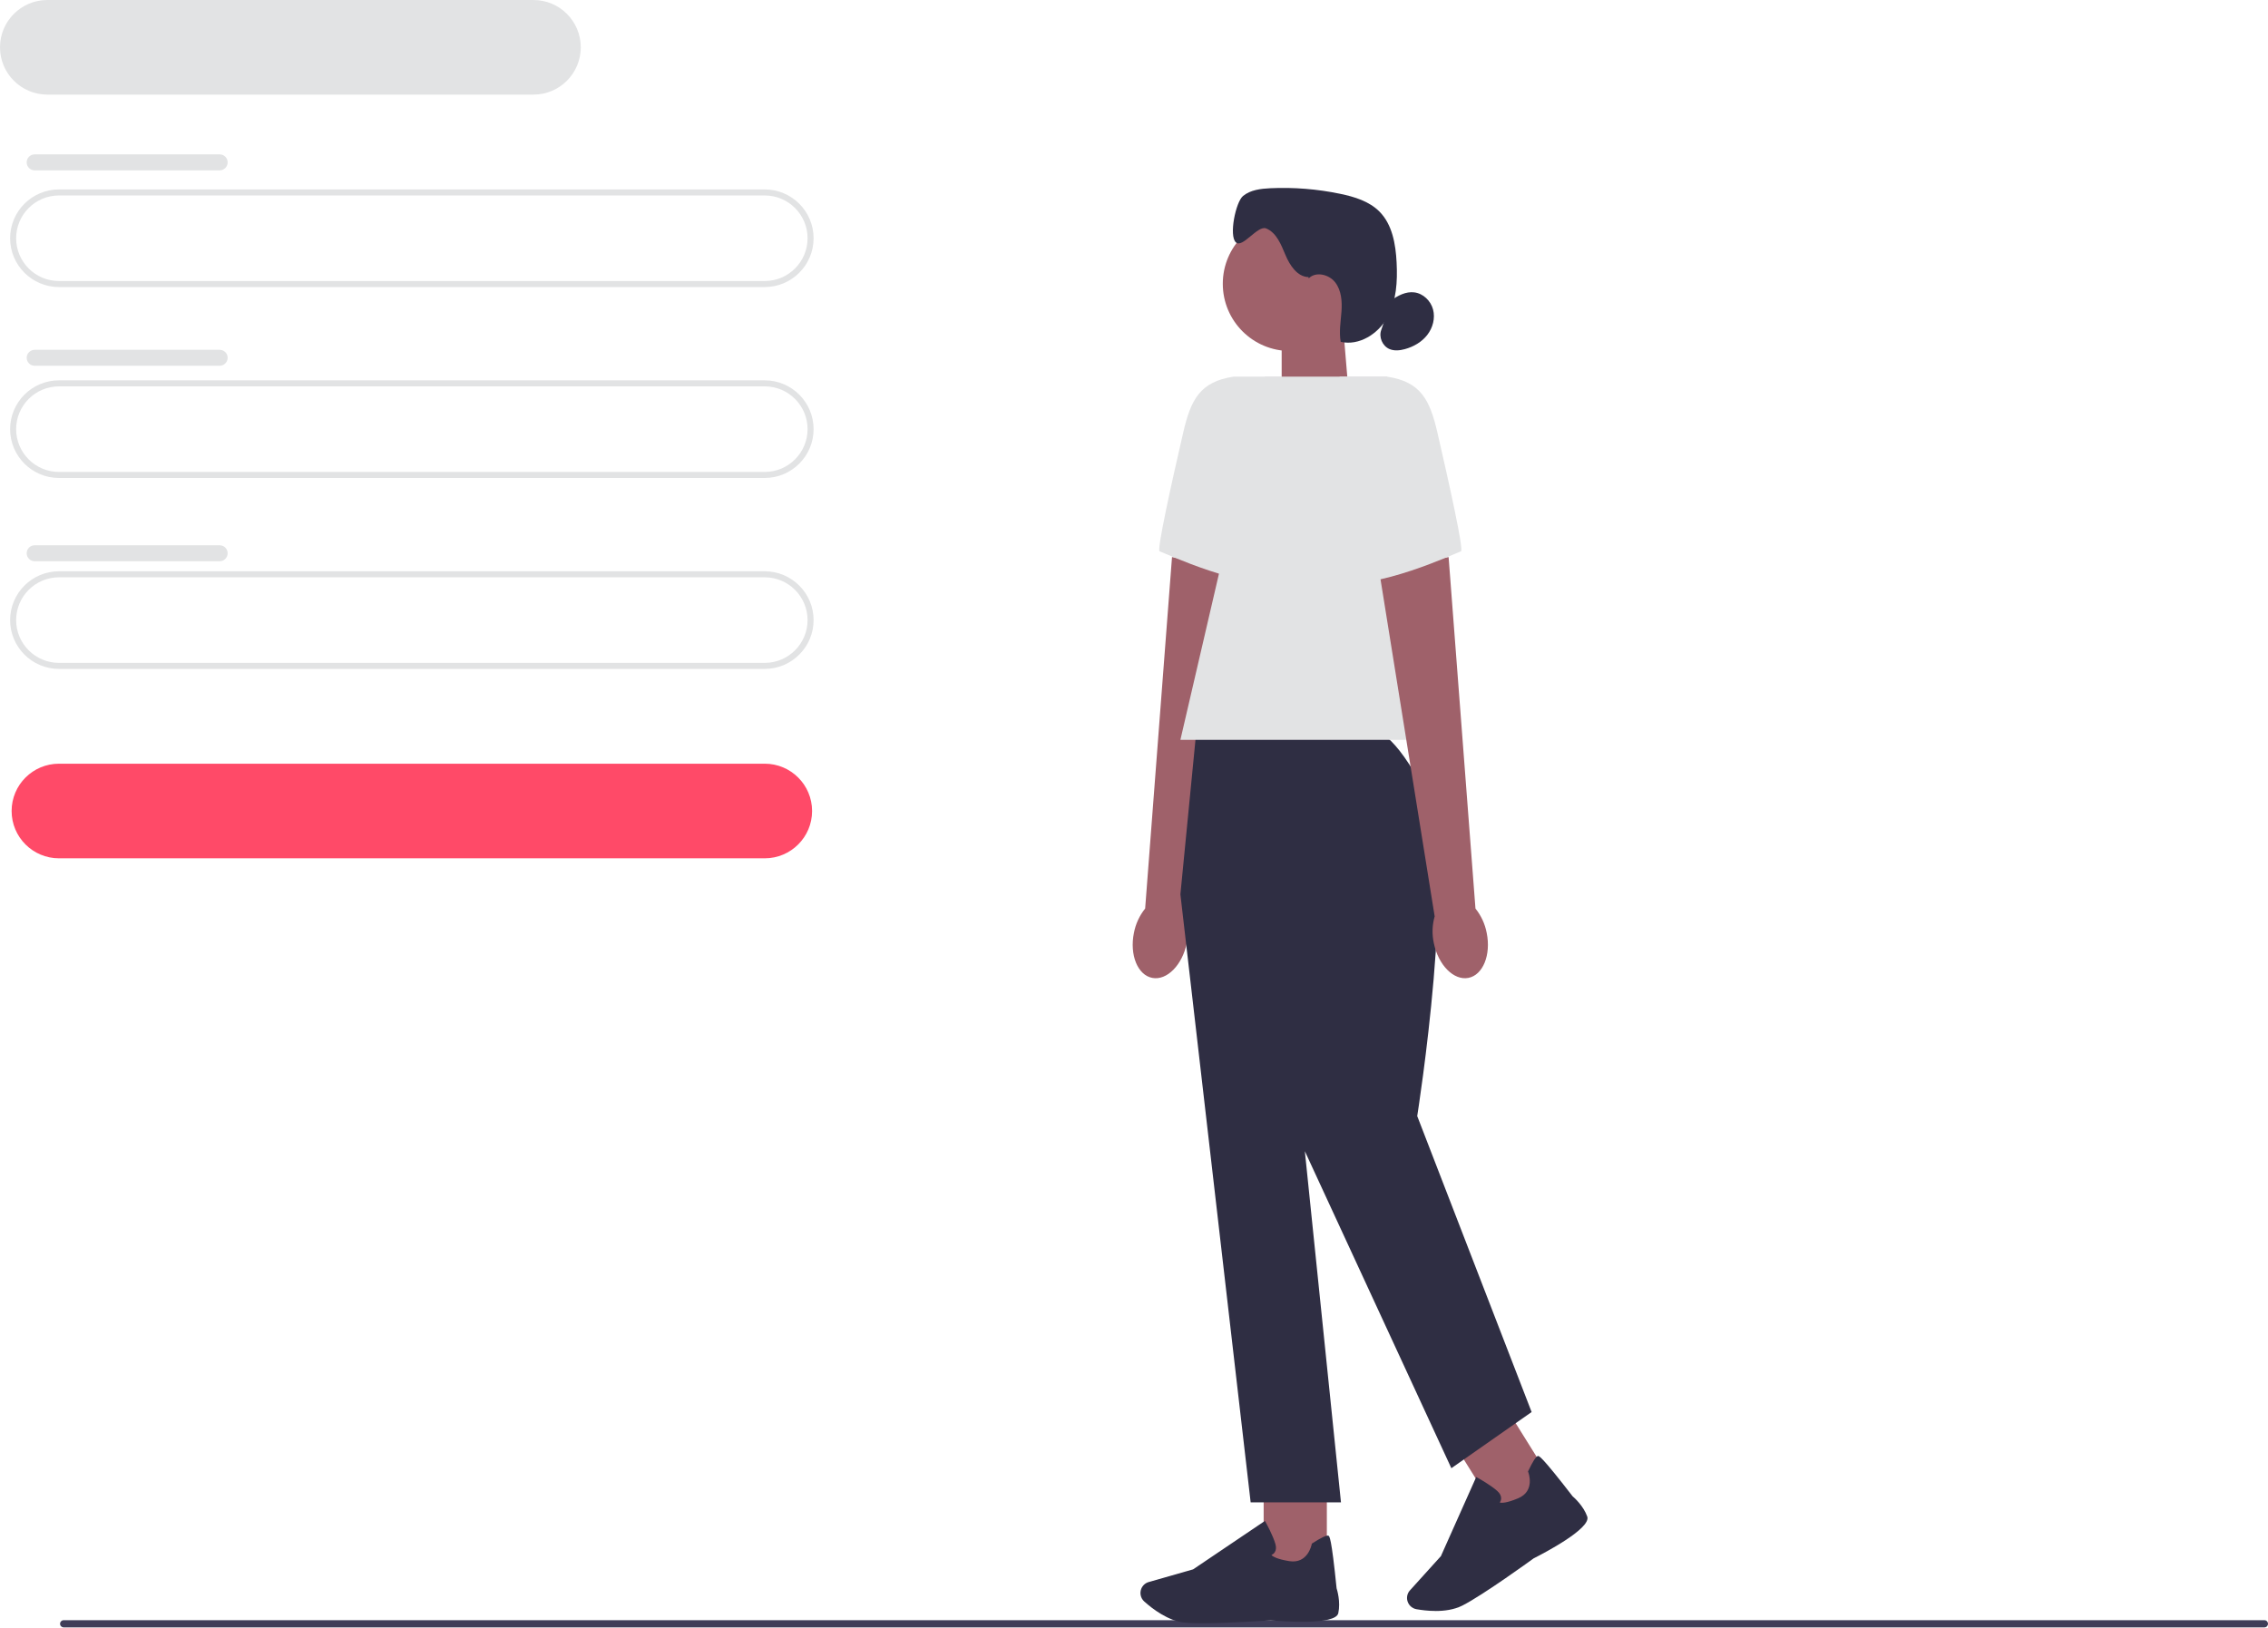
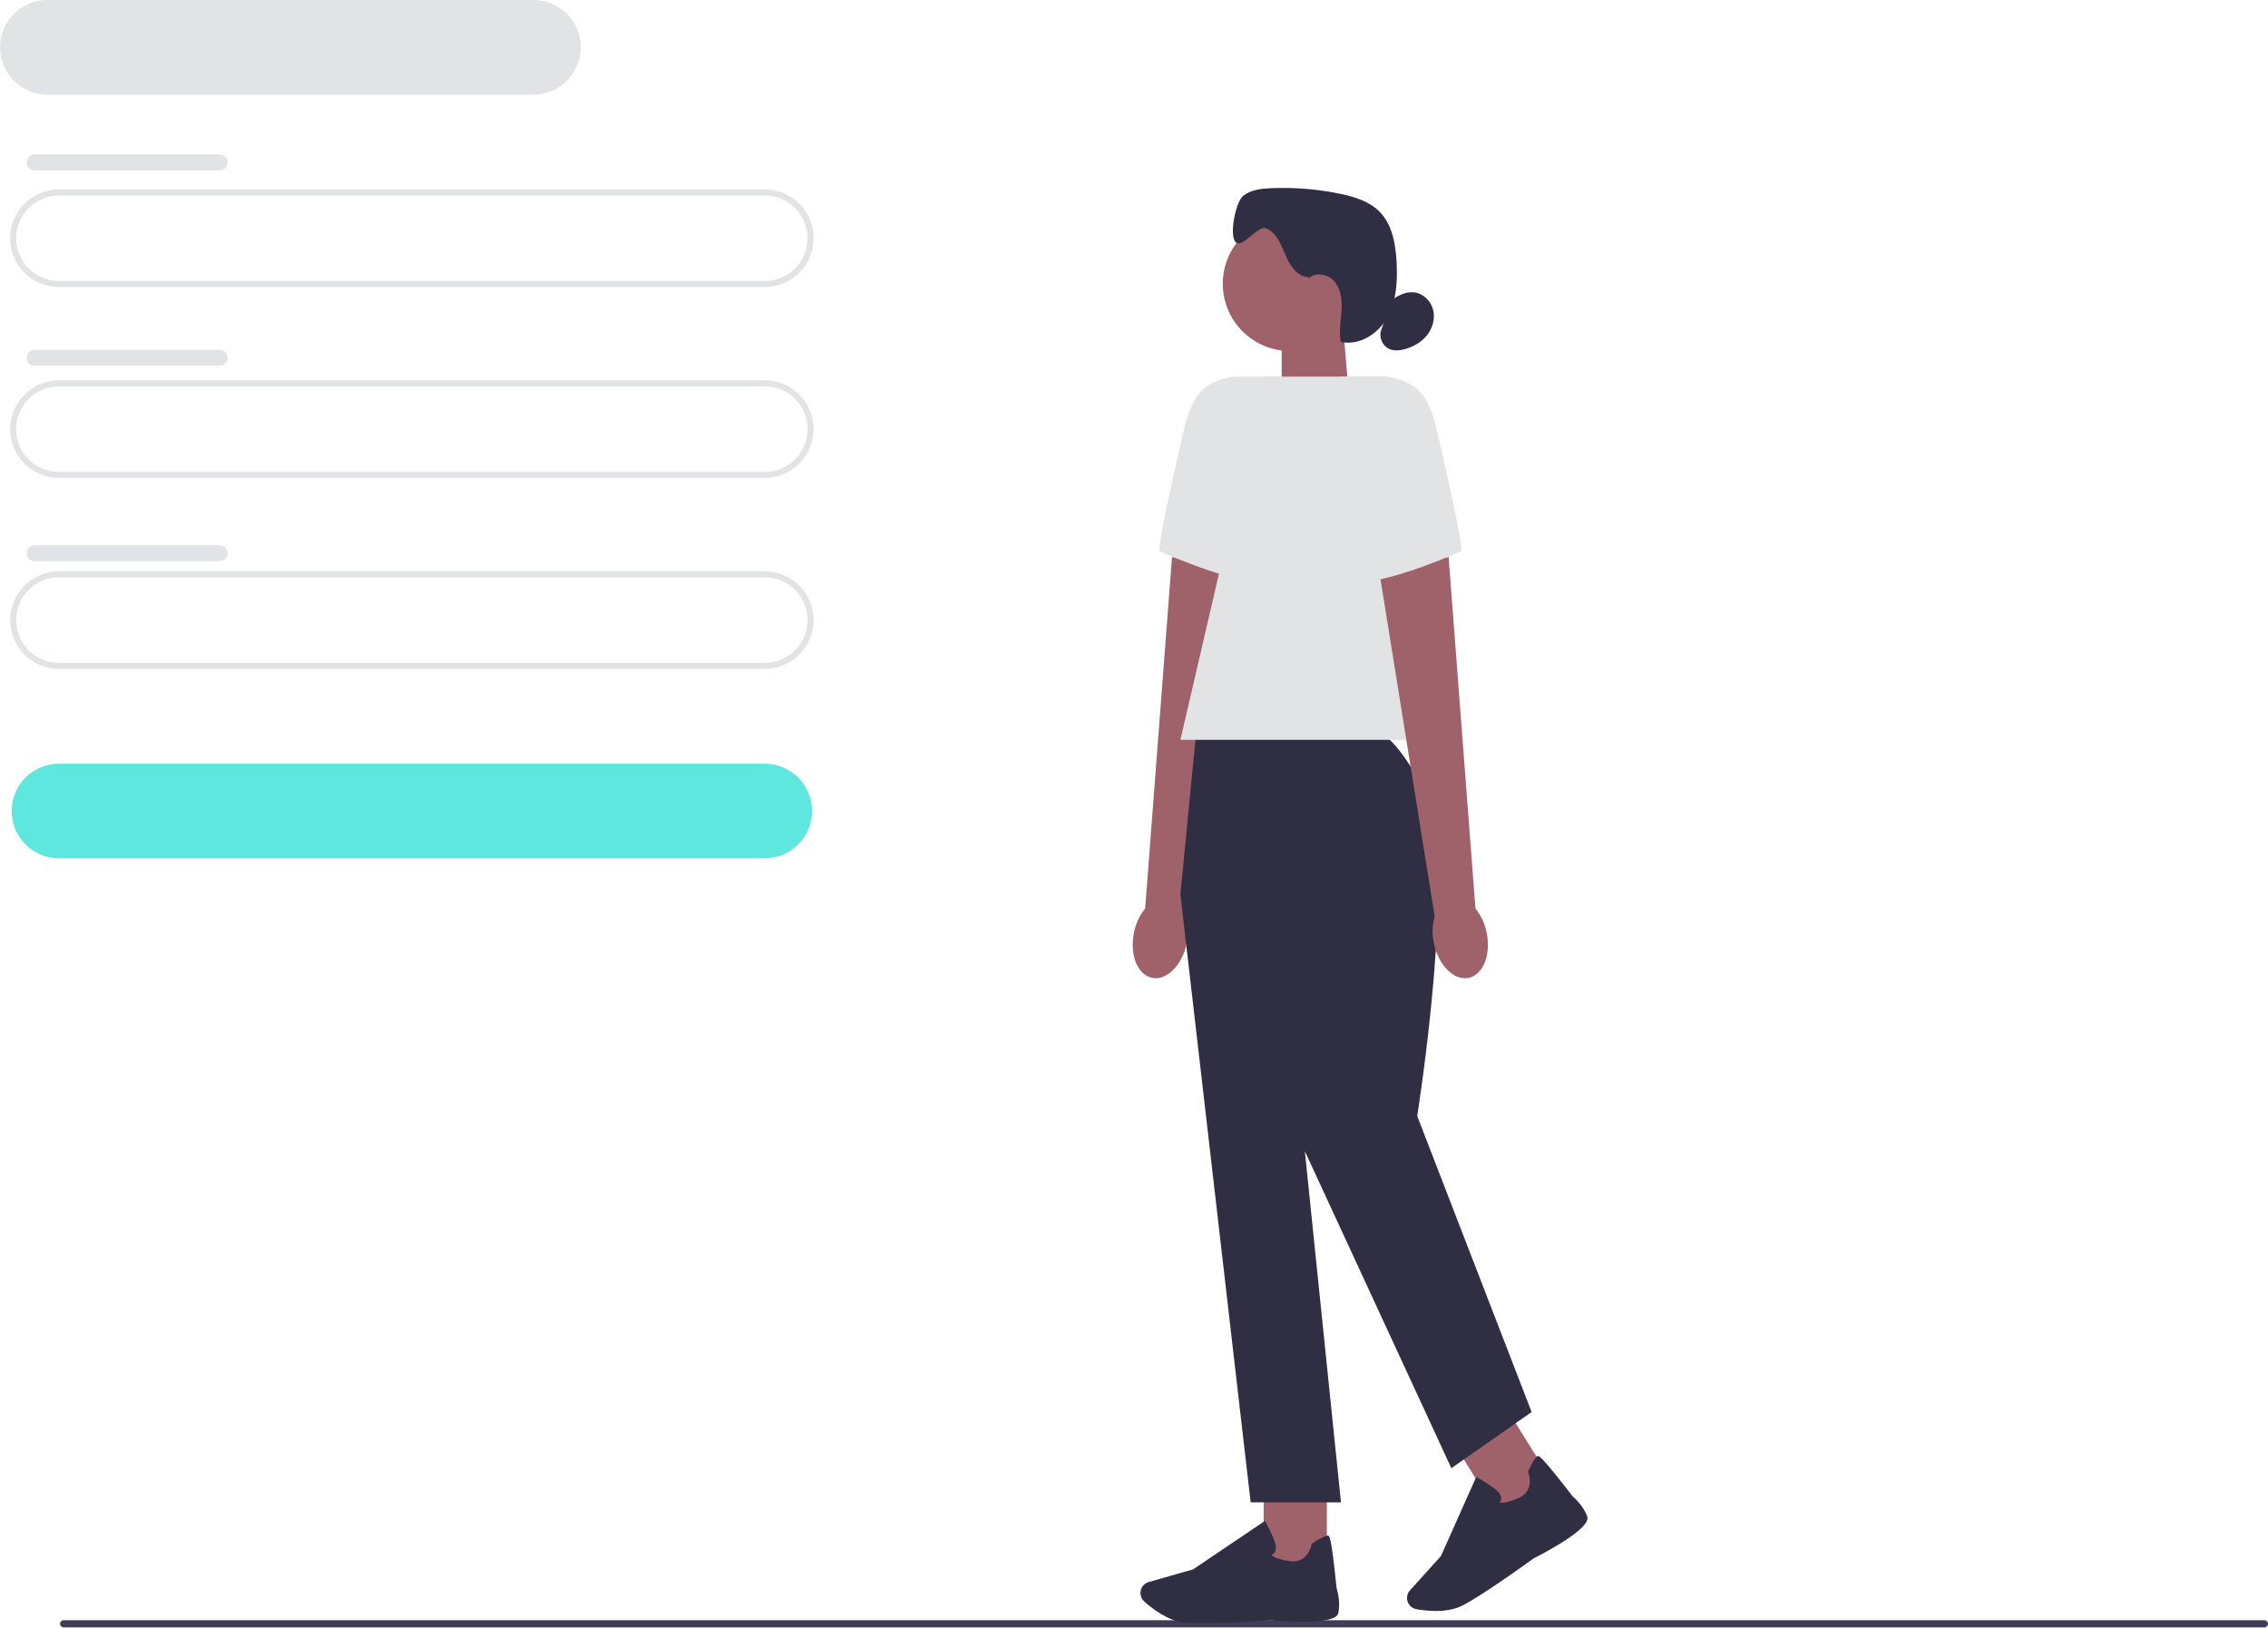
<svg xmlns="http://www.w3.org/2000/svg" width="751.57" height="539.42" viewBox="0 0 751.57 539.42">
  <path d="m19.9,538.23c0,.66.53,1.19,1.19,1.19h729.29c.66,0,1.19-.53,1.19-1.19s-.53-1.19-1.19-1.19H21.09c-.66,0-1.19.53-1.19,1.19Z" fill="#3f3d58" />
  <path d="m253.43,95.15H19.53c-8.92,0-16.18-7.26-16.18-16.18s7.26-16.18,16.18-16.18h233.9c8.92,0,16.18,7.26,16.18,16.18s-7.26,16.18-16.18,16.18ZM19.53,64.79c-7.82,0-14.18,6.36-14.18,14.18s6.36,14.18,14.18,14.18h233.9c7.82,0,14.18-6.36,14.18-14.18s-6.36-14.18-14.18-14.18H19.53Z" fill="#e2e3e4" />
-   <path d="m253.43,284.5H19.53c-8.65,0-15.68-7.03-15.68-15.68s7.03-15.68,15.68-15.68h233.9c8.65,0,15.68,7.03,15.68,15.68s-7.03,15.68-15.68,15.68Z" fill="#ff4a68" />
+   <path d="m253.43,284.5H19.53c-8.65,0-15.68-7.03-15.68-15.68s7.03-15.68,15.68-15.68h233.9c8.65,0,15.68,7.03,15.68,15.68s-7.03,15.68-15.68,15.68Z" fill="#5ee7df" />
  <path d="m176.78,31.36H15.68C7.03,31.36,0,24.33,0,15.68S7.03,0,15.68,0h161.1c8.65,0,15.68,7.03,15.68,15.68s-7.03,15.68-15.68,15.68Z" fill="#e2e3e4" />
  <path d="m253.43,158.43H19.53c-8.92,0-16.18-7.26-16.18-16.18s7.26-16.18,16.18-16.18h233.9c8.92,0,16.18,7.26,16.18,16.18s-7.26,16.18-16.18,16.18Zm-233.9-30.36c-7.82,0-14.18,6.36-14.18,14.18s6.36,14.18,14.18,14.18h233.9c7.82,0,14.18-6.36,14.18-14.18s-6.36-14.18-14.18-14.18H19.53Z" fill="#e2e3e4" />
  <path d="m253.43,221.72H19.53c-8.92,0-16.18-7.26-16.18-16.18s7.26-16.18,16.18-16.18h233.9c8.92,0,16.18,7.26,16.18,16.18s-7.26,16.18-16.18,16.18Zm-233.9-30.36c-7.82,0-14.18,6.36-14.18,14.18s6.36,14.18,14.18,14.18h233.9c7.82,0,14.18-6.36,14.18-14.18s-6.36-14.18-14.18-14.18H19.53Z" fill="#e2e3e4" />
  <path d="m11.49,51.17h61.3c1.46,0,2.65,1.18,2.65,2.65h0c0,1.46-1.19,2.65-2.65,2.65H11.49c-1.46,0-2.65-1.18-2.65-2.65h0c0-1.46,1.19-2.65,2.65-2.65Z" fill="#e2e3e4" />
  <path d="m11.49,115.95h61.3c1.46,0,2.65,1.18,2.65,2.64h0c0,1.46-1.19,2.65-2.65,2.65H11.49c-1.46,0-2.65-1.18-2.65-2.64h0c0-1.46,1.19-2.65,2.65-2.65Z" fill="#e2e3e4" />
  <path d="m11.49,180.74h61.3c1.46,0,2.65,1.18,2.65,2.65h0c0,1.46-1.19,2.64-2.65,2.64H11.49c-1.46,0-2.65-1.18-2.65-2.65h0c0-1.46,1.19-2.64,2.65-2.64Z" fill="#e2e3e4" />
  <g>
    <polygon points="447.08 132.26 424.72 139.62 424.72 107.43 445.01 107.43 447.08 132.26" fill="#9f616a" />
    <circle cx="427.49" cy="94.06" r="22.28" fill="#9f616a" />
    <path d="m433.61,91.85c-3.73-.11-6.18-3.88-7.63-7.32s-2.94-7.39-6.4-8.81c-2.83-1.16-7.82,6.69-10.05,4.6-2.33-2.18-.06-13.37,2.41-15.38,2.47-2.01,5.85-2.4,9.03-2.55,7.76-.36,15.57.27,23.18,1.86,4.71.98,9.55,2.46,12.95,5.86,4.3,4.32,5.4,10.83,5.71,16.92.32,6.23-.04,12.75-3.07,18.2s-9.37,9.47-15.45,8.08c-.61-3.3.01-6.69.25-10.05.23-3.35-.01-6.97-2.06-9.64-2.04-2.67-6.42-3.73-8.8-1.36" fill="#2f2e43" />
    <path d="m461.02,99.57c2.23-1.63,4.9-3,7.64-2.66,2.96.36,5.47,2.8,6.23,5.69s-.09,6.07-1.93,8.43c-1.83,2.36-4.56,3.92-7.44,4.7-1.67.45-3.5.64-5.09-.04-2.34-1.01-3.61-4-2.69-6.38" fill="#2f2e43" />
    <g>
      <path id="uuid-00bc58e7-734f-4d7c-a085-03c0cd267642-725" d="m375.76,309.2c-1.49,7.32,1.24,14.01,6.08,14.94s9.97-4.26,11.45-11.58c.63-2.92.53-5.94-.29-8.82l18.43-114.75-23.05-4.34-8.9,116.5c-1.89,2.36-3.16,5.12-3.72,8.06h0Z" fill="#9f616a" />
      <path d="m424.48,124.85h-15.73c-11.12,1.69-14.14,7.62-16.67,18.58-3.86,16.72-8.79,38.98-7.81,39.31,1.57.52,28.35,13.12,42,10.24l-1.79-68.13h0Z" fill="#e2e3e4" />
    </g>
    <rect x="418.75" y="490.36" width="20.94" height="29.71" fill="#9f616a" />
    <path d="m398.36,538.05c-2.2,0-4.16-.05-5.64-.19-5.56-.51-10.87-4.62-13.54-7.02-1.2-1.08-1.58-2.8-.96-4.28h0c.45-1.06,1.34-1.86,2.45-2.17l14.7-4.2,23.8-16.06.27.48c.1.18,2.44,4.39,3.22,7.23.3,1.08.22,1.98-.23,2.68-.31.48-.75.76-1.1.92.43.45,1.78,1.37,5.94,2.03,6.07.96,7.35-5.33,7.4-5.59l.04-.21.18-.12c2.89-1.86,4.67-2.71,5.28-2.53.38.11,1.02.31,2.75,17.44.17.54,1.38,4.48.56,8.25-.89,4.1-18.81,2.69-22.4,2.37-.1.01-13.52.97-22.71.97h0Z" fill="#2f2e43" />
    <rect x="487.82" y="470.31" width="20.94" height="29.71" transform="translate(-181.25 337.18) rotate(-31.95)" fill="#9f616a" />
    <path d="m475.72,533.98c-2.46,0-4.72-.3-6.33-.58-1.58-.28-2.82-1.54-3.08-3.12h0c-.18-1.14.15-2.29.93-3.14l10.25-11.34,11.7-26.22.48.26c.18.1,4.39,2.43,6.56,4.43.83.76,1.24,1.57,1.22,2.4-.01.58-.23,1.04-.45,1.37.6.16,2.23.22,6.11-1.42,5.66-2.39,3.42-8.41,3.32-8.66l-.08-.2.09-.19c1.47-3.11,2.52-4.77,3.14-4.94.39-.11,1.03-.28,11.56,13.35.43.36,3.54,3.07,4.84,6.7,1.41,3.95-14.54,12.24-17.75,13.86-.1.08-16.79,12.21-23.65,15.66-2.72,1.37-5.94,1.79-8.87,1.79h0Z" fill="#2f2e43" />
    <path d="m455.11,241.91h-58.63l-5.32,54.54,23.28,201.52h29.93l-11.97-116.39,48.55,105.08,26.6-18.62-37.91-98.1s13.54-85.46,2.9-106.75c-10.64-21.28-17.43-21.28-17.43-21.28h0Z" fill="#2f2e43" />
    <polygon points="484.28 245.23 391.16 245.23 419.1 124.85 459.67 124.85 484.28 245.23" fill="#e2e3e4" />
    <path id="uuid-ece83039-1aa0-468e-a846-e0cb6ecd6032-726" d="m492.66,309.2c1.49,7.32-1.24,14.01-6.08,14.94s-9.97-4.26-11.45-11.58c-.63-2.92-.53-5.94.29-8.82l-18.43-114.75,23.05-4.34,8.9,116.5c1.89,2.36,3.16,5.12,3.72,8.06h0Z" fill="#9f616a" />
    <path d="m443.94,124.85h15.73c11.12,1.69,14.14,7.62,16.67,18.58,3.86,16.72,8.79,38.98,7.81,39.31-1.57.52-28.35,13.12-42,10.24l1.79-68.13h0Z" fill="#e2e3e4" />
  </g>
</svg>
